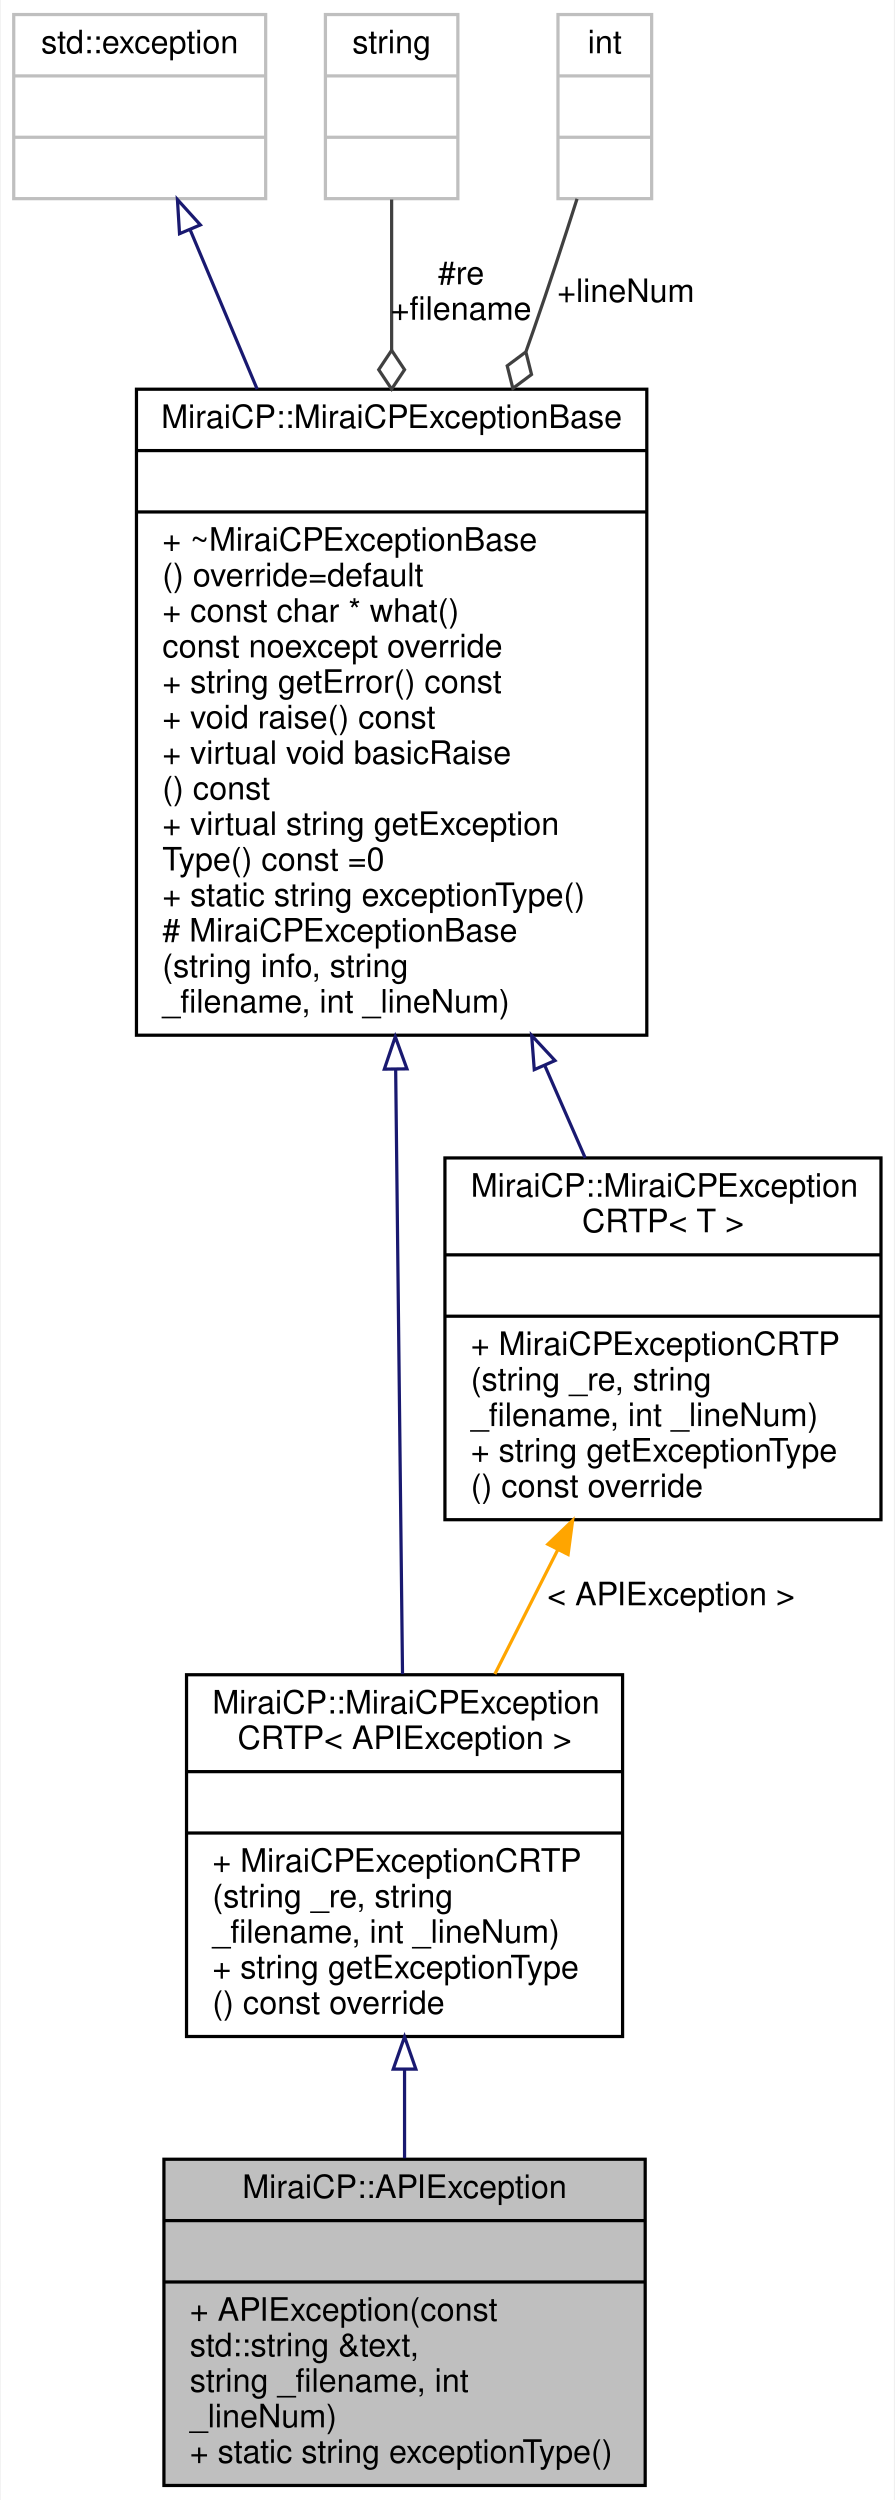
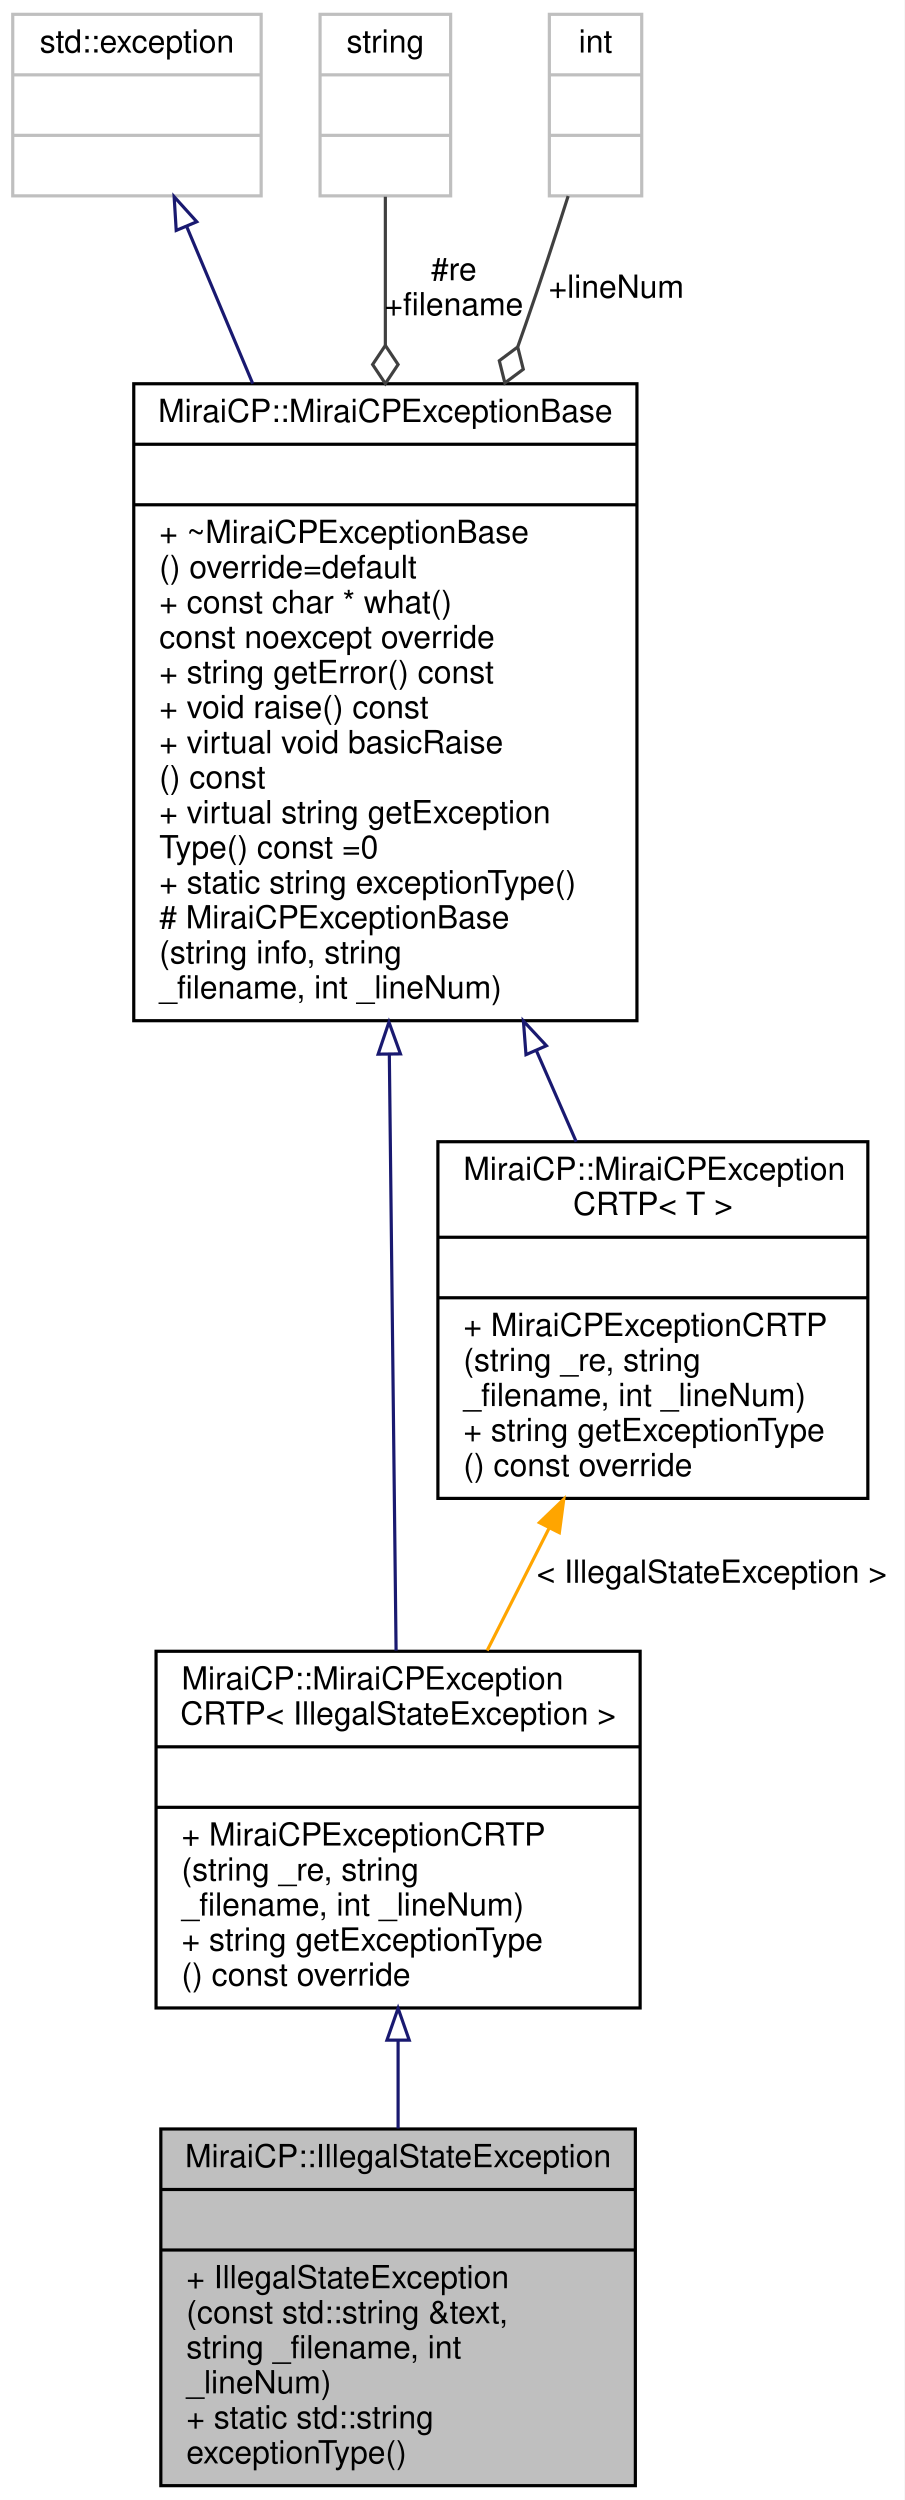
- <svg xmlns="http://www.w3.org/2000/svg" xmlns:xlink="http://www.w3.org/1999/xlink" width="277pt" height="774pt" viewBox="0.00 0.00 276.50 774.00">
-   <g id="graph0" class="graph" transform="scale(1 1) rotate(0) translate(4 770)">
-     <polygon fill="white" stroke="transparent" points="-4,4 -4,-770 272.5,-770 272.5,4 -4,4" />
+ <svg xmlns="http://www.w3.org/2000/svg" xmlns:xlink="http://www.w3.org/1999/xlink" width="284pt" height="785pt" viewBox="0.00 0.00 284.00 785.00">
+   <g id="graph0" class="graph" transform="scale(1 1) rotate(0) translate(4 781)">
+     <polygon fill="white" stroke="transparent" points="-4,4 -4,-781 280,-781 280,4 -4,4" />
    <g id="node1" class="node">
      <g id="a_node1">
        <a xlink:title=" ">
-           <polygon fill="#bfbfbf" stroke="black" points="46.5,-0.5 46.5,-101.5 195.5,-101.5 195.5,-0.5 46.5,-0.5" />
-           <text text-anchor="middle" x="121" y="-89.5" font-family="Helvetica,sans-Serif" font-size="10.00">MiraiCP::APIException</text>
-           <polyline fill="none" stroke="black" points="46.5,-82.5 195.5,-82.5 " />
-           <text text-anchor="middle" x="121" y="-70.5" font-family="Helvetica,sans-Serif" font-size="10.00"> </text>
-           <polyline fill="none" stroke="black" points="46.5,-63.5 195.5,-63.5 " />
-           <text text-anchor="start" x="54.5" y="-51.5" font-family="Helvetica,sans-Serif" font-size="10.00">+ APIException(const</text>
-           <text text-anchor="start" x="54.5" y="-40.5" font-family="Helvetica,sans-Serif" font-size="10.00"> std::string &amp;text,</text>
-           <text text-anchor="start" x="54.5" y="-29.5" font-family="Helvetica,sans-Serif" font-size="10.00"> string _filename, int</text>
-           <text text-anchor="start" x="54.5" y="-18.5" font-family="Helvetica,sans-Serif" font-size="10.00"> _lineNum)</text>
-           <text text-anchor="start" x="54.5" y="-7.5" font-family="Helvetica,sans-Serif" font-size="10.00">+ static string exceptionType()</text>
+           <polygon fill="#bfbfbf" stroke="black" points="46.5,-0.5 46.5,-112.5 195.5,-112.5 195.5,-0.5 46.5,-0.5" />
+           <text text-anchor="middle" x="121" y="-100.5" font-family="Helvetica,sans-Serif" font-size="10.00">MiraiCP::IllegalStateException</text>
+           <polyline fill="none" stroke="black" points="46.5,-93.5 195.5,-93.5 " />
+           <text text-anchor="middle" x="121" y="-81.5" font-family="Helvetica,sans-Serif" font-size="10.00"> </text>
+           <polyline fill="none" stroke="black" points="46.5,-74.5 195.5,-74.5 " />
+           <text text-anchor="start" x="54.5" y="-62.5" font-family="Helvetica,sans-Serif" font-size="10.00">+ IllegalStateException</text>
+           <text text-anchor="start" x="54.5" y="-51.5" font-family="Helvetica,sans-Serif" font-size="10.00">(const std::string &amp;text,</text>
+           <text text-anchor="start" x="54.5" y="-40.5" font-family="Helvetica,sans-Serif" font-size="10.00"> string _filename, int </text>
+           <text text-anchor="start" x="54.5" y="-29.5" font-family="Helvetica,sans-Serif" font-size="10.00">_lineNum)</text>
+           <text text-anchor="start" x="54.5" y="-18.5" font-family="Helvetica,sans-Serif" font-size="10.00">+ static std::string</text>
+           <text text-anchor="start" x="54.5" y="-7.5" font-family="Helvetica,sans-Serif" font-size="10.00"> exceptionType()</text>
        </a>
      </g>
    </g>
    <g id="node2" class="node">
      <g id="a_node2">
-         <a xlink:href="a00545.html" target="_top" xlink:title=" ">
-           <polygon fill="white" stroke="black" points="53.5,-139.5 53.5,-251.5 188.5,-251.5 188.5,-139.5 53.5,-139.5" />
-           <text text-anchor="start" x="61.5" y="-239.5" font-family="Helvetica,sans-Serif" font-size="10.00">MiraiCP::MiraiCPException</text>
-           <text text-anchor="middle" x="121" y="-228.5" font-family="Helvetica,sans-Serif" font-size="10.00">CRTP&lt; APIException &gt;</text>
-           <polyline fill="none" stroke="black" points="53.5,-221.5 188.5,-221.5 " />
-           <text text-anchor="middle" x="121" y="-209.5" font-family="Helvetica,sans-Serif" font-size="10.00"> </text>
-           <polyline fill="none" stroke="black" points="53.5,-202.5 188.5,-202.5 " />
-           <text text-anchor="start" x="61.5" y="-190.5" font-family="Helvetica,sans-Serif" font-size="10.00">+ MiraiCPExceptionCRTP</text>
-           <text text-anchor="start" x="61.5" y="-179.5" font-family="Helvetica,sans-Serif" font-size="10.00">(string _re, string </text>
-           <text text-anchor="start" x="61.5" y="-168.5" font-family="Helvetica,sans-Serif" font-size="10.00">_filename, int _lineNum)</text>
-           <text text-anchor="start" x="61.5" y="-157.5" font-family="Helvetica,sans-Serif" font-size="10.00">+ string getExceptionType</text>
-           <text text-anchor="start" x="61.5" y="-146.5" font-family="Helvetica,sans-Serif" font-size="10.00">() const override</text>
+         <a xlink:href="a00549.html" target="_top" xlink:title=" ">
+           <polygon fill="white" stroke="black" points="45,-150.5 45,-262.5 197,-262.5 197,-150.5 45,-150.5" />
+           <text text-anchor="start" x="53" y="-250.5" font-family="Helvetica,sans-Serif" font-size="10.00">MiraiCP::MiraiCPException</text>
+           <text text-anchor="middle" x="121" y="-239.5" font-family="Helvetica,sans-Serif" font-size="10.00">CRTP&lt; IllegalStateException &gt;</text>
+           <polyline fill="none" stroke="black" points="45,-232.5 197,-232.5 " />
+           <text text-anchor="middle" x="121" y="-220.5" font-family="Helvetica,sans-Serif" font-size="10.00"> </text>
+           <polyline fill="none" stroke="black" points="45,-213.5 197,-213.5 " />
+           <text text-anchor="start" x="53" y="-201.5" font-family="Helvetica,sans-Serif" font-size="10.00">+ MiraiCPExceptionCRTP</text>
+           <text text-anchor="start" x="53" y="-190.5" font-family="Helvetica,sans-Serif" font-size="10.00">(string _re, string </text>
+           <text text-anchor="start" x="53" y="-179.5" font-family="Helvetica,sans-Serif" font-size="10.00">_filename, int _lineNum)</text>
+           <text text-anchor="start" x="53" y="-168.5" font-family="Helvetica,sans-Serif" font-size="10.00">+ string getExceptionType</text>
+           <text text-anchor="start" x="53" y="-157.5" font-family="Helvetica,sans-Serif" font-size="10.00">() const override</text>
        </a>
      </g>
    </g>
    <g id="edge1" class="edge">
-       <path fill="none" stroke="midnightblue" d="M121,-129.13C121,-119.96 121,-110.65 121,-101.83" />
-       <polygon fill="none" stroke="midnightblue" points="117.5,-129.41 121,-139.41 124.5,-129.41 117.5,-129.41" />
+       <path fill="none" stroke="midnightblue" d="M121,-140.14C121,-130.97 121,-121.61 121,-112.66" />
+       <polygon fill="none" stroke="midnightblue" points="117.5,-140.39 121,-150.39 124.5,-140.39 117.5,-140.39" />
    </g>
    <g id="node3" class="node">
      <g id="a_node3">
-         <a xlink:href="a00541.html" target="_top" xlink:title="总异常抽象类，用于一般捕获，不要直接抛出该类，不知道抛出什么的时候请抛出 MiraiCPException">
-           <polygon fill="white" stroke="black" points="38,-449.5 38,-649.5 196,-649.5 196,-449.5 38,-449.5" />
-           <text text-anchor="middle" x="117" y="-637.5" font-family="Helvetica,sans-Serif" font-size="10.00">MiraiCP::MiraiCPExceptionBase</text>
-           <polyline fill="none" stroke="black" points="38,-630.5 196,-630.5 " />
-           <text text-anchor="middle" x="117" y="-618.5" font-family="Helvetica,sans-Serif" font-size="10.00"> </text>
-           <polyline fill="none" stroke="black" points="38,-611.5 196,-611.5 " />
-           <text text-anchor="start" x="46" y="-599.5" font-family="Helvetica,sans-Serif" font-size="10.00">+ ~MiraiCPExceptionBase</text>
-           <text text-anchor="start" x="46" y="-588.5" font-family="Helvetica,sans-Serif" font-size="10.00">() override=default</text>
-           <text text-anchor="start" x="46" y="-577.5" font-family="Helvetica,sans-Serif" font-size="10.00">+ const char * what()</text>
-           <text text-anchor="start" x="46" y="-566.5" font-family="Helvetica,sans-Serif" font-size="10.00"> const noexcept override</text>
-           <text text-anchor="start" x="46" y="-555.5" font-family="Helvetica,sans-Serif" font-size="10.00">+ string getError() const</text>
-           <text text-anchor="start" x="46" y="-544.5" font-family="Helvetica,sans-Serif" font-size="10.00">+ void raise() const</text>
-           <text text-anchor="start" x="46" y="-533.5" font-family="Helvetica,sans-Serif" font-size="10.00">+ virtual void basicRaise</text>
-           <text text-anchor="start" x="46" y="-522.5" font-family="Helvetica,sans-Serif" font-size="10.00">() const</text>
-           <text text-anchor="start" x="46" y="-511.5" font-family="Helvetica,sans-Serif" font-size="10.00">+ virtual string getException</text>
-           <text text-anchor="start" x="46" y="-500.5" font-family="Helvetica,sans-Serif" font-size="10.00">Type() const =0</text>
-           <text text-anchor="start" x="46" y="-489.5" font-family="Helvetica,sans-Serif" font-size="10.00">+ static string exceptionType()</text>
-           <text text-anchor="start" x="46" y="-478.5" font-family="Helvetica,sans-Serif" font-size="10.00"># MiraiCPExceptionBase</text>
-           <text text-anchor="start" x="46" y="-467.5" font-family="Helvetica,sans-Serif" font-size="10.00">(string info, string</text>
-           <text text-anchor="start" x="46" y="-456.5" font-family="Helvetica,sans-Serif" font-size="10.00"> _filename, int _lineNum)</text>
+         <a xlink:href="a00545.html" target="_top" xlink:title="总异常抽象类，用于一般捕获，不要直接抛出该类，不知道抛出什么的时候请抛出 MiraiCPException">
+           <polygon fill="white" stroke="black" points="38,-460.5 38,-660.5 196,-660.5 196,-460.5 38,-460.5" />
+           <text text-anchor="middle" x="117" y="-648.5" font-family="Helvetica,sans-Serif" font-size="10.00">MiraiCP::MiraiCPExceptionBase</text>
+           <polyline fill="none" stroke="black" points="38,-641.5 196,-641.5 " />
+           <text text-anchor="middle" x="117" y="-629.5" font-family="Helvetica,sans-Serif" font-size="10.00"> </text>
+           <polyline fill="none" stroke="black" points="38,-622.5 196,-622.5 " />
+           <text text-anchor="start" x="46" y="-610.5" font-family="Helvetica,sans-Serif" font-size="10.00">+ ~MiraiCPExceptionBase</text>
+           <text text-anchor="start" x="46" y="-599.5" font-family="Helvetica,sans-Serif" font-size="10.00">() override=default</text>
+           <text text-anchor="start" x="46" y="-588.5" font-family="Helvetica,sans-Serif" font-size="10.00">+ const char * what()</text>
+           <text text-anchor="start" x="46" y="-577.5" font-family="Helvetica,sans-Serif" font-size="10.00"> const noexcept override</text>
+           <text text-anchor="start" x="46" y="-566.5" font-family="Helvetica,sans-Serif" font-size="10.00">+ string getError() const</text>
+           <text text-anchor="start" x="46" y="-555.5" font-family="Helvetica,sans-Serif" font-size="10.00">+ void raise() const</text>
+           <text text-anchor="start" x="46" y="-544.5" font-family="Helvetica,sans-Serif" font-size="10.00">+ virtual void basicRaise</text>
+           <text text-anchor="start" x="46" y="-533.5" font-family="Helvetica,sans-Serif" font-size="10.00">() const</text>
+           <text text-anchor="start" x="46" y="-522.5" font-family="Helvetica,sans-Serif" font-size="10.00">+ virtual string getException</text>
+           <text text-anchor="start" x="46" y="-511.5" font-family="Helvetica,sans-Serif" font-size="10.00">Type() const =0</text>
+           <text text-anchor="start" x="46" y="-500.5" font-family="Helvetica,sans-Serif" font-size="10.00">+ static string exceptionType()</text>
+           <text text-anchor="start" x="46" y="-489.5" font-family="Helvetica,sans-Serif" font-size="10.00"># MiraiCPExceptionBase</text>
+           <text text-anchor="start" x="46" y="-478.5" font-family="Helvetica,sans-Serif" font-size="10.00">(string info, string</text>
+           <text text-anchor="start" x="46" y="-467.5" font-family="Helvetica,sans-Serif" font-size="10.00"> _filename, int _lineNum)</text>
        </a>
      </g>
    </g>
    <g id="edge2" class="edge">
-       <path fill="none" stroke="midnightblue" d="M118.25,-438.79C118.95,-376.67 119.81,-301.65 120.37,-251.7" />
-       <polygon fill="none" stroke="midnightblue" points="114.74,-439 118.13,-449.04 121.74,-439.08 114.74,-439" />
+       <path fill="none" stroke="midnightblue" d="M118.25,-449.79C118.95,-387.67 119.81,-312.65 120.37,-262.7" />
+       <polygon fill="none" stroke="midnightblue" points="114.74,-450 118.13,-460.04 121.74,-450.08 114.74,-450" />
    </g>
    <g id="node7" class="node">
      <g id="a_node7">
-         <a xlink:href="a00545.html" target="_top" xlink:title="总异常CRTP抽象类，不要直接抛出该类，不知道抛出什么的时候请抛出 MiraiCPException。 该类是用于继承的基类，需要新的异常类型时，继承该类并以子类作为模板参数。 子类需要实现的方法：">
-           <polygon fill="white" stroke="black" points="133.5,-299.5 133.5,-411.5 268.5,-411.5 268.5,-299.5 133.5,-299.5" />
-           <text text-anchor="start" x="141.5" y="-399.5" font-family="Helvetica,sans-Serif" font-size="10.00">MiraiCP::MiraiCPException</text>
-           <text text-anchor="middle" x="201" y="-388.5" font-family="Helvetica,sans-Serif" font-size="10.00">CRTP&lt; T &gt;</text>
-           <polyline fill="none" stroke="black" points="133.5,-381.5 268.5,-381.5 " />
-           <text text-anchor="middle" x="201" y="-369.5" font-family="Helvetica,sans-Serif" font-size="10.00"> </text>
-           <polyline fill="none" stroke="black" points="133.5,-362.5 268.5,-362.5 " />
-           <text text-anchor="start" x="141.5" y="-350.5" font-family="Helvetica,sans-Serif" font-size="10.00">+ MiraiCPExceptionCRTP</text>
-           <text text-anchor="start" x="141.5" y="-339.5" font-family="Helvetica,sans-Serif" font-size="10.00">(string _re, string </text>
-           <text text-anchor="start" x="141.5" y="-328.5" font-family="Helvetica,sans-Serif" font-size="10.00">_filename, int _lineNum)</text>
-           <text text-anchor="start" x="141.5" y="-317.5" font-family="Helvetica,sans-Serif" font-size="10.00">+ string getExceptionType</text>
-           <text text-anchor="start" x="141.5" y="-306.5" font-family="Helvetica,sans-Serif" font-size="10.00">() const override</text>
+         <a xlink:href="a00549.html" target="_top" xlink:title="总异常CRTP抽象类，不要直接抛出该类，不知道抛出什么的时候请抛出 MiraiCPException。 该类是用于继承的基类，需要新的异常类型时，继承该类并以子类作为模板参数。 子类需要实现的方法：">
+           <polygon fill="white" stroke="black" points="133.5,-310.5 133.5,-422.5 268.5,-422.5 268.5,-310.5 133.5,-310.5" />
+           <text text-anchor="start" x="141.5" y="-410.5" font-family="Helvetica,sans-Serif" font-size="10.00">MiraiCP::MiraiCPException</text>
+           <text text-anchor="middle" x="201" y="-399.5" font-family="Helvetica,sans-Serif" font-size="10.00">CRTP&lt; T &gt;</text>
+           <polyline fill="none" stroke="black" points="133.5,-392.5 268.5,-392.5 " />
+           <text text-anchor="middle" x="201" y="-380.5" font-family="Helvetica,sans-Serif" font-size="10.00"> </text>
+           <polyline fill="none" stroke="black" points="133.5,-373.5 268.5,-373.5 " />
+           <text text-anchor="start" x="141.5" y="-361.5" font-family="Helvetica,sans-Serif" font-size="10.00">+ MiraiCPExceptionCRTP</text>
+           <text text-anchor="start" x="141.5" y="-350.5" font-family="Helvetica,sans-Serif" font-size="10.00">(string _re, string </text>
+           <text text-anchor="start" x="141.5" y="-339.5" font-family="Helvetica,sans-Serif" font-size="10.00">_filename, int _lineNum)</text>
+           <text text-anchor="start" x="141.5" y="-328.5" font-family="Helvetica,sans-Serif" font-size="10.00">+ string getExceptionType</text>
+           <text text-anchor="start" x="141.5" y="-317.5" font-family="Helvetica,sans-Serif" font-size="10.00">() const override</text>
        </a>
      </g>
    </g>
    <g id="edge7" class="edge">
-       <path fill="none" stroke="midnightblue" d="M164.48,-439.97C168.77,-430.18 172.97,-420.56 176.92,-411.53" />
-       <polygon fill="none" stroke="midnightblue" points="161.16,-438.84 160.35,-449.41 167.57,-441.65 161.16,-438.84" />
+       <path fill="none" stroke="midnightblue" d="M164.48,-450.97C168.77,-441.18 172.97,-431.56 176.92,-422.53" />
+       <polygon fill="none" stroke="midnightblue" points="161.16,-449.84 160.35,-460.41 167.57,-452.65 161.16,-449.84" />
    </g>
    <g id="node4" class="node">
      <g id="a_node4">
        <a xlink:title=" ">
-           <polygon fill="white" stroke="#bfbfbf" points="0,-708.5 0,-765.5 78,-765.5 78,-708.5 0,-708.5" />
-           <text text-anchor="middle" x="39" y="-753.5" font-family="Helvetica,sans-Serif" font-size="10.00">std::exception</text>
-           <polyline fill="none" stroke="#bfbfbf" points="0,-746.5 78,-746.5 " />
-           <text text-anchor="middle" x="39" y="-734.5" font-family="Helvetica,sans-Serif" font-size="10.00"> </text>
-           <polyline fill="none" stroke="#bfbfbf" points="0,-727.5 78,-727.5 " />
-           <text text-anchor="middle" x="39" y="-715.5" font-family="Helvetica,sans-Serif" font-size="10.00"> </text>
+           <polygon fill="white" stroke="#bfbfbf" points="0,-719.5 0,-776.5 78,-776.5 78,-719.5 0,-719.5" />
+           <text text-anchor="middle" x="39" y="-764.5" font-family="Helvetica,sans-Serif" font-size="10.00">std::exception</text>
+           <polyline fill="none" stroke="#bfbfbf" points="0,-757.5 78,-757.5 " />
+           <text text-anchor="middle" x="39" y="-745.5" font-family="Helvetica,sans-Serif" font-size="10.00"> </text>
+           <polyline fill="none" stroke="#bfbfbf" points="0,-738.5 78,-738.5 " />
+           <text text-anchor="middle" x="39" y="-726.5" font-family="Helvetica,sans-Serif" font-size="10.00"> </text>
        </a>
      </g>
    </g>
    <g id="edge3" class="edge">
-       <path fill="none" stroke="midnightblue" d="M54.67,-698.73C60.73,-684.32 67.98,-667.08 75.36,-649.54" />
-       <polygon fill="none" stroke="midnightblue" points="51.33,-697.65 50.68,-708.23 57.78,-700.37 51.33,-697.65" />
+       <path fill="none" stroke="midnightblue" d="M54.67,-709.73C60.73,-695.32 67.98,-678.08 75.36,-660.54" />
+       <polygon fill="none" stroke="midnightblue" points="51.33,-708.65 50.68,-719.23 57.78,-711.37 51.33,-708.65" />
    </g>
    <g id="node5" class="node">
      <g id="a_node5">
        <a xlink:title=" ">
-           <polygon fill="white" stroke="#bfbfbf" points="96.5,-708.5 96.5,-765.5 137.5,-765.5 137.5,-708.5 96.5,-708.5" />
-           <text text-anchor="middle" x="117" y="-753.5" font-family="Helvetica,sans-Serif" font-size="10.00">string</text>
-           <polyline fill="none" stroke="#bfbfbf" points="96.5,-746.5 137.5,-746.5 " />
-           <text text-anchor="middle" x="117" y="-734.5" font-family="Helvetica,sans-Serif" font-size="10.00"> </text>
-           <polyline fill="none" stroke="#bfbfbf" points="96.5,-727.5 137.5,-727.5 " />
-           <text text-anchor="middle" x="117" y="-715.5" font-family="Helvetica,sans-Serif" font-size="10.00"> </text>
+           <polygon fill="white" stroke="#bfbfbf" points="96.5,-719.5 96.5,-776.5 137.5,-776.5 137.5,-719.5 96.5,-719.5" />
+           <text text-anchor="middle" x="117" y="-764.5" font-family="Helvetica,sans-Serif" font-size="10.00">string</text>
+           <polyline fill="none" stroke="#bfbfbf" points="96.5,-757.5 137.5,-757.5 " />
+           <text text-anchor="middle" x="117" y="-745.5" font-family="Helvetica,sans-Serif" font-size="10.00"> </text>
+           <polyline fill="none" stroke="#bfbfbf" points="96.5,-738.5 137.5,-738.5 " />
+           <text text-anchor="middle" x="117" y="-726.5" font-family="Helvetica,sans-Serif" font-size="10.00"> </text>
        </a>
      </g>
    </g>
    <g id="edge4" class="edge">
-       <path fill="none" stroke="#404040" d="M117,-708.23C117,-695.25 117,-678.87 117,-661.6" />
-       <polygon fill="none" stroke="#404040" points="117,-661.54 113,-655.54 117,-649.54 121,-655.54 117,-661.54" />
-       <text text-anchor="middle" x="138.5" y="-682" font-family="Helvetica,sans-Serif" font-size="10.00"> #re</text>
-       <text text-anchor="middle" x="138.5" y="-671" font-family="Helvetica,sans-Serif" font-size="10.00">+filename</text>
+       <path fill="none" stroke="#404040" d="M117,-719.23C117,-706.25 117,-689.87 117,-672.6" />
+       <polygon fill="none" stroke="#404040" points="117,-672.54 113,-666.54 117,-660.54 121,-666.54 117,-672.54" />
+       <text text-anchor="middle" x="138.5" y="-693" font-family="Helvetica,sans-Serif" font-size="10.00"> #re</text>
+       <text text-anchor="middle" x="138.5" y="-682" font-family="Helvetica,sans-Serif" font-size="10.00">+filename</text>
    </g>
    <g id="node6" class="node">
      <g id="a_node6">
        <a xlink:title=" ">
-           <polygon fill="white" stroke="#bfbfbf" points="168.5,-708.5 168.5,-765.5 197.5,-765.5 197.5,-708.5 168.5,-708.5" />
-           <text text-anchor="middle" x="183" y="-753.5" font-family="Helvetica,sans-Serif" font-size="10.00">int</text>
-           <polyline fill="none" stroke="#bfbfbf" points="168.5,-746.5 197.5,-746.5 " />
-           <text text-anchor="middle" x="183" y="-734.5" font-family="Helvetica,sans-Serif" font-size="10.00"> </text>
-           <polyline fill="none" stroke="#bfbfbf" points="168.5,-727.5 197.5,-727.5 " />
-           <text text-anchor="middle" x="183" y="-715.5" font-family="Helvetica,sans-Serif" font-size="10.00"> </text>
+           <polygon fill="white" stroke="#bfbfbf" points="168.5,-719.5 168.5,-776.5 197.5,-776.5 197.5,-719.5 168.5,-719.5" />
+           <text text-anchor="middle" x="183" y="-764.5" font-family="Helvetica,sans-Serif" font-size="10.00">int</text>
+           <polyline fill="none" stroke="#bfbfbf" points="168.5,-757.5 197.5,-757.5 " />
+           <text text-anchor="middle" x="183" y="-745.5" font-family="Helvetica,sans-Serif" font-size="10.00"> </text>
+           <polyline fill="none" stroke="#bfbfbf" points="168.5,-738.5 197.5,-738.5 " />
+           <text text-anchor="middle" x="183" y="-726.5" font-family="Helvetica,sans-Serif" font-size="10.00"> </text>
        </a>
      </g>
    </g>
    <g id="edge5" class="edge">
-       <path fill="none" stroke="#404040" d="M174.4,-708.44C170.45,-696.04 165.62,-681.24 161,-668 160.22,-665.76 159.43,-663.5 158.62,-661.23" />
-       <polygon fill="none" stroke="#404040" points="158.56,-661.05 152.78,-656.74 154.53,-649.75 160.31,-654.06 158.56,-661.05" />
-       <text text-anchor="middle" x="189.5" y="-676.5" font-family="Helvetica,sans-Serif" font-size="10.00"> +lineNum</text>
+       <path fill="none" stroke="#404040" d="M174.4,-719.44C170.45,-707.04 165.62,-692.24 161,-679 160.22,-676.76 159.43,-674.5 158.62,-672.23" />
+       <polygon fill="none" stroke="#404040" points="158.56,-672.05 152.78,-667.74 154.53,-660.75 160.31,-665.06 158.56,-672.05" />
+       <text text-anchor="middle" x="189.5" y="-687.5" font-family="Helvetica,sans-Serif" font-size="10.00"> +lineNum</text>
    </g>
    <g id="edge6" class="edge">
-       <path fill="none" stroke="orange" d="M168.39,-290.09C161.94,-277.36 155.24,-264.12 148.96,-251.73" />
-       <polygon fill="orange" stroke="orange" points="165.38,-291.9 173.02,-299.24 171.63,-288.74 165.38,-291.9" />
-       <text text-anchor="middle" x="203.5" y="-273" font-family="Helvetica,sans-Serif" font-size="10.00"> &lt; APIException &gt;</text>
+       <path fill="none" stroke="orange" d="M168.39,-301.09C161.94,-288.36 155.24,-275.12 148.96,-262.73" />
+       <polygon fill="orange" stroke="orange" points="165.38,-302.9 173.02,-310.24 171.63,-299.74 165.38,-302.9" />
+       <text text-anchor="middle" x="219.5" y="-284" font-family="Helvetica,sans-Serif" font-size="10.00"> &lt; IllegalStateException &gt;</text>
    </g>
  </g>
</svg>
